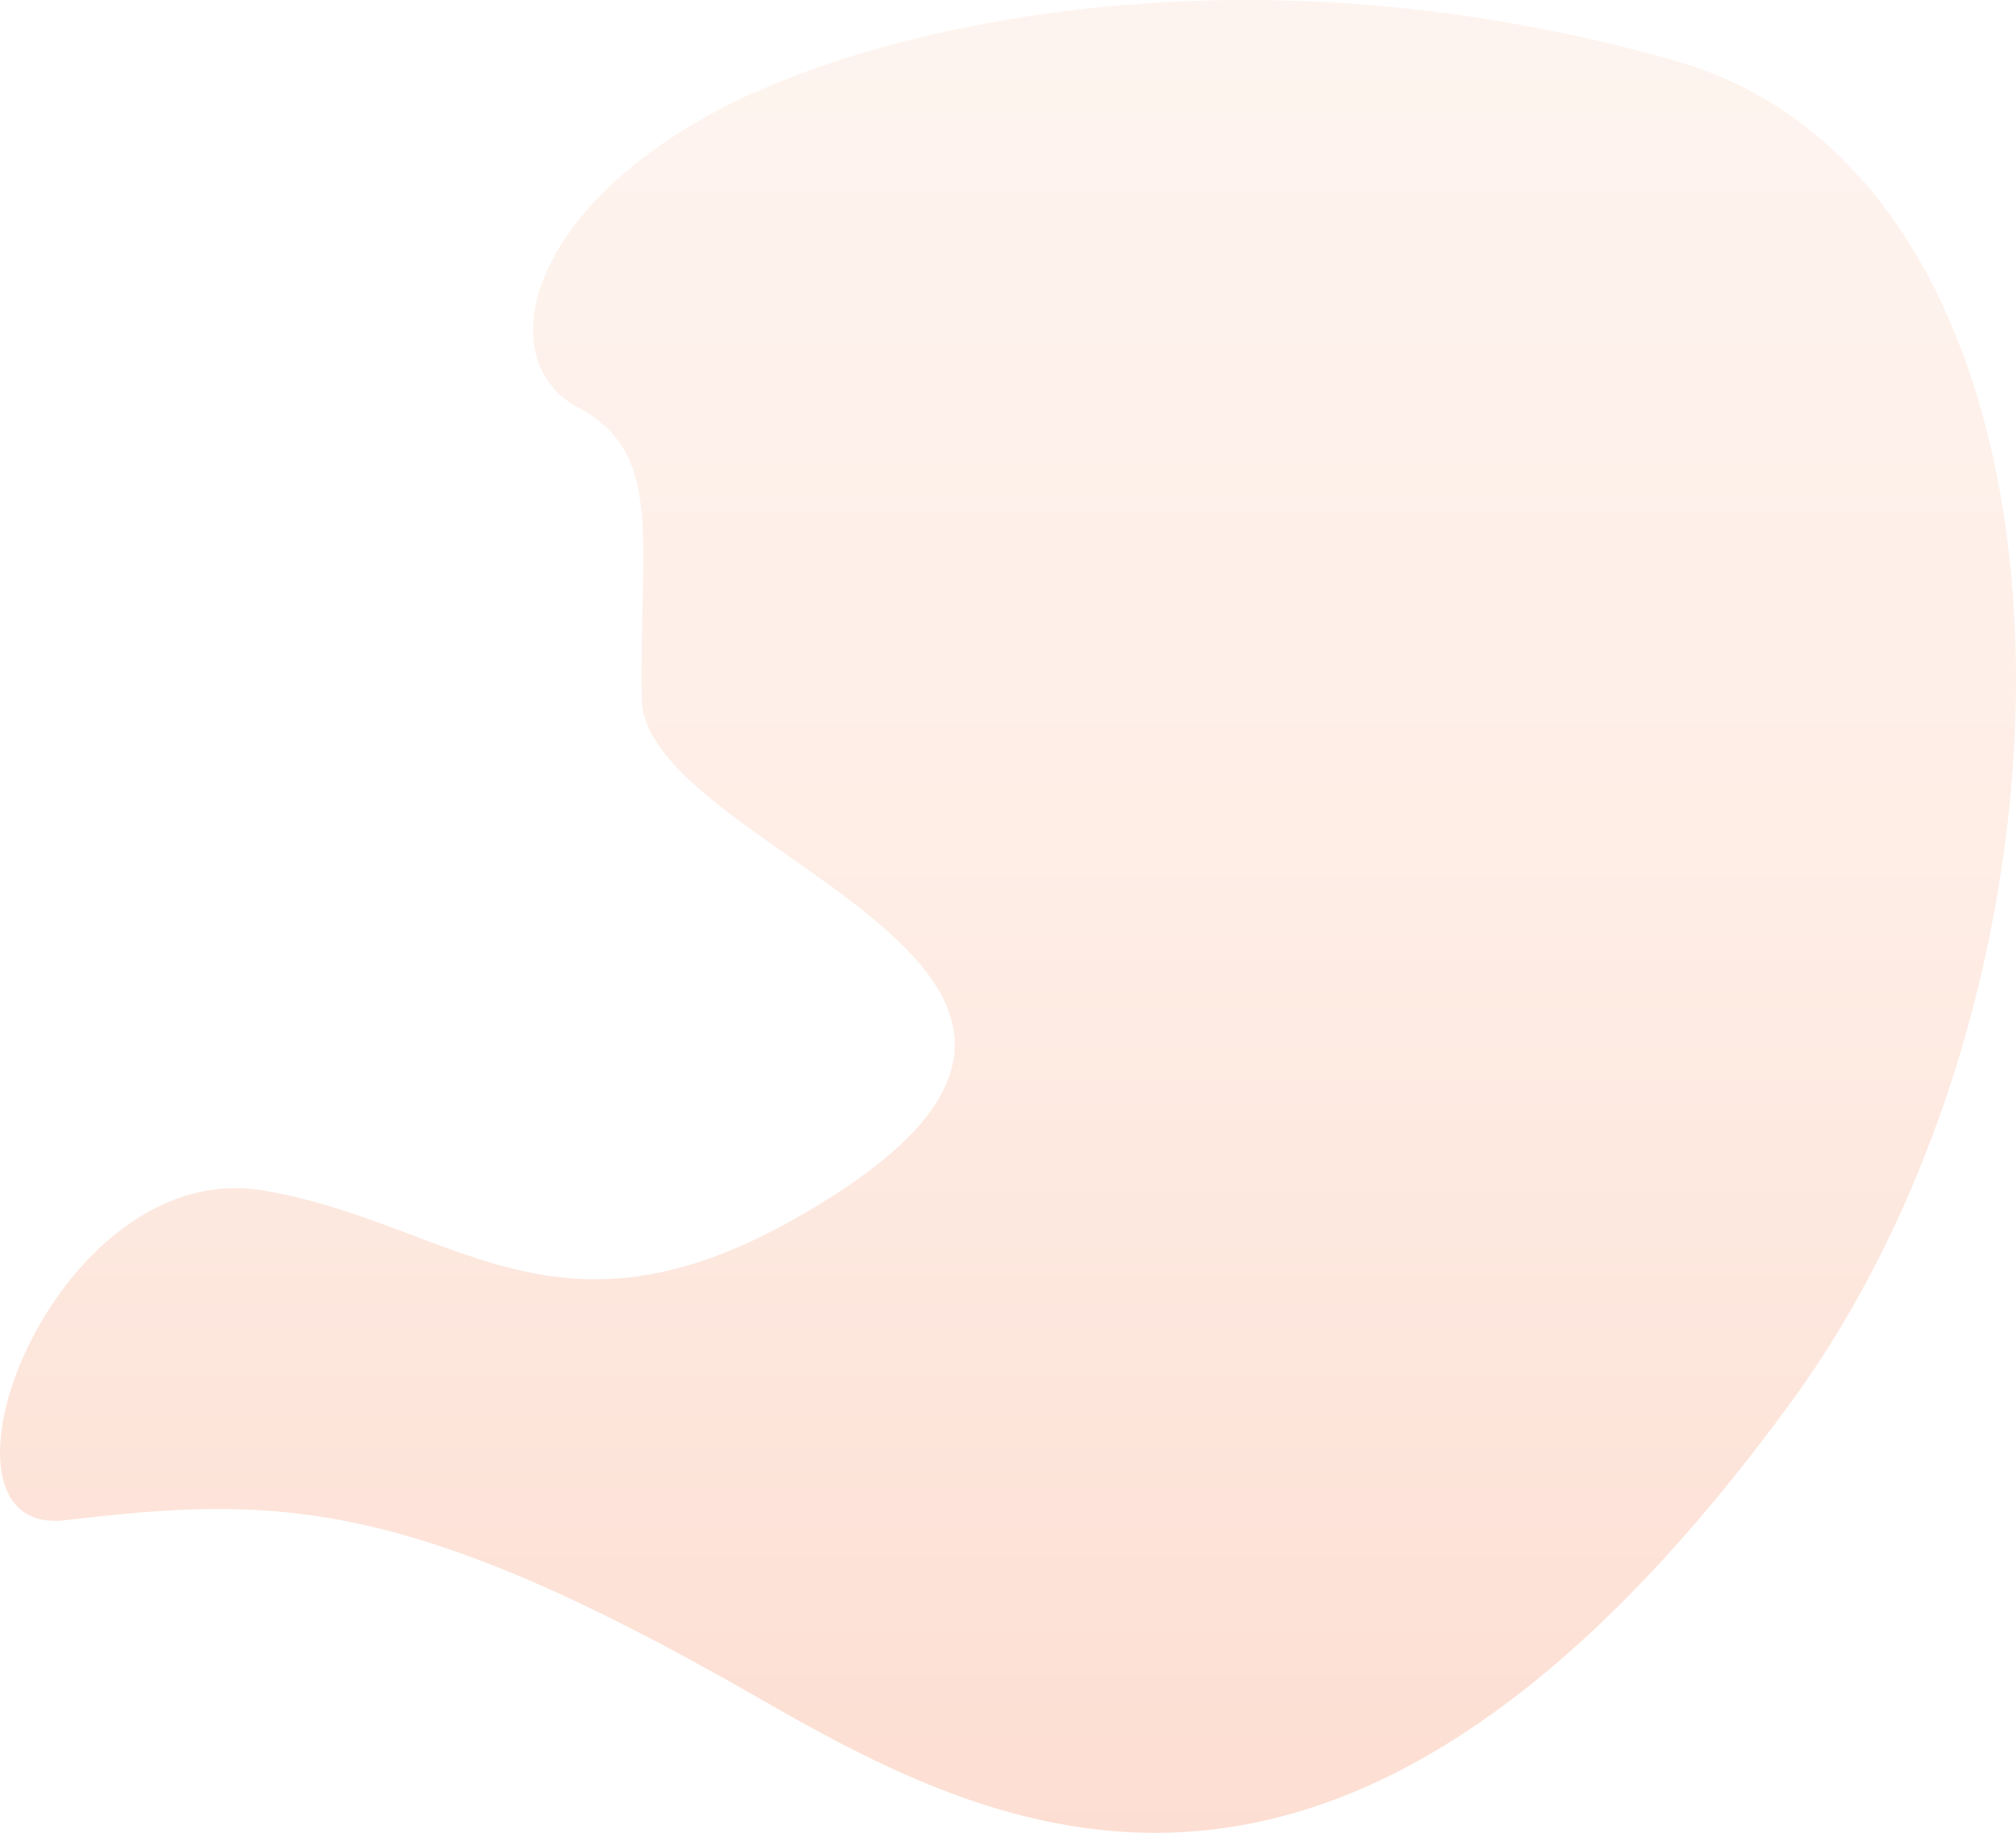
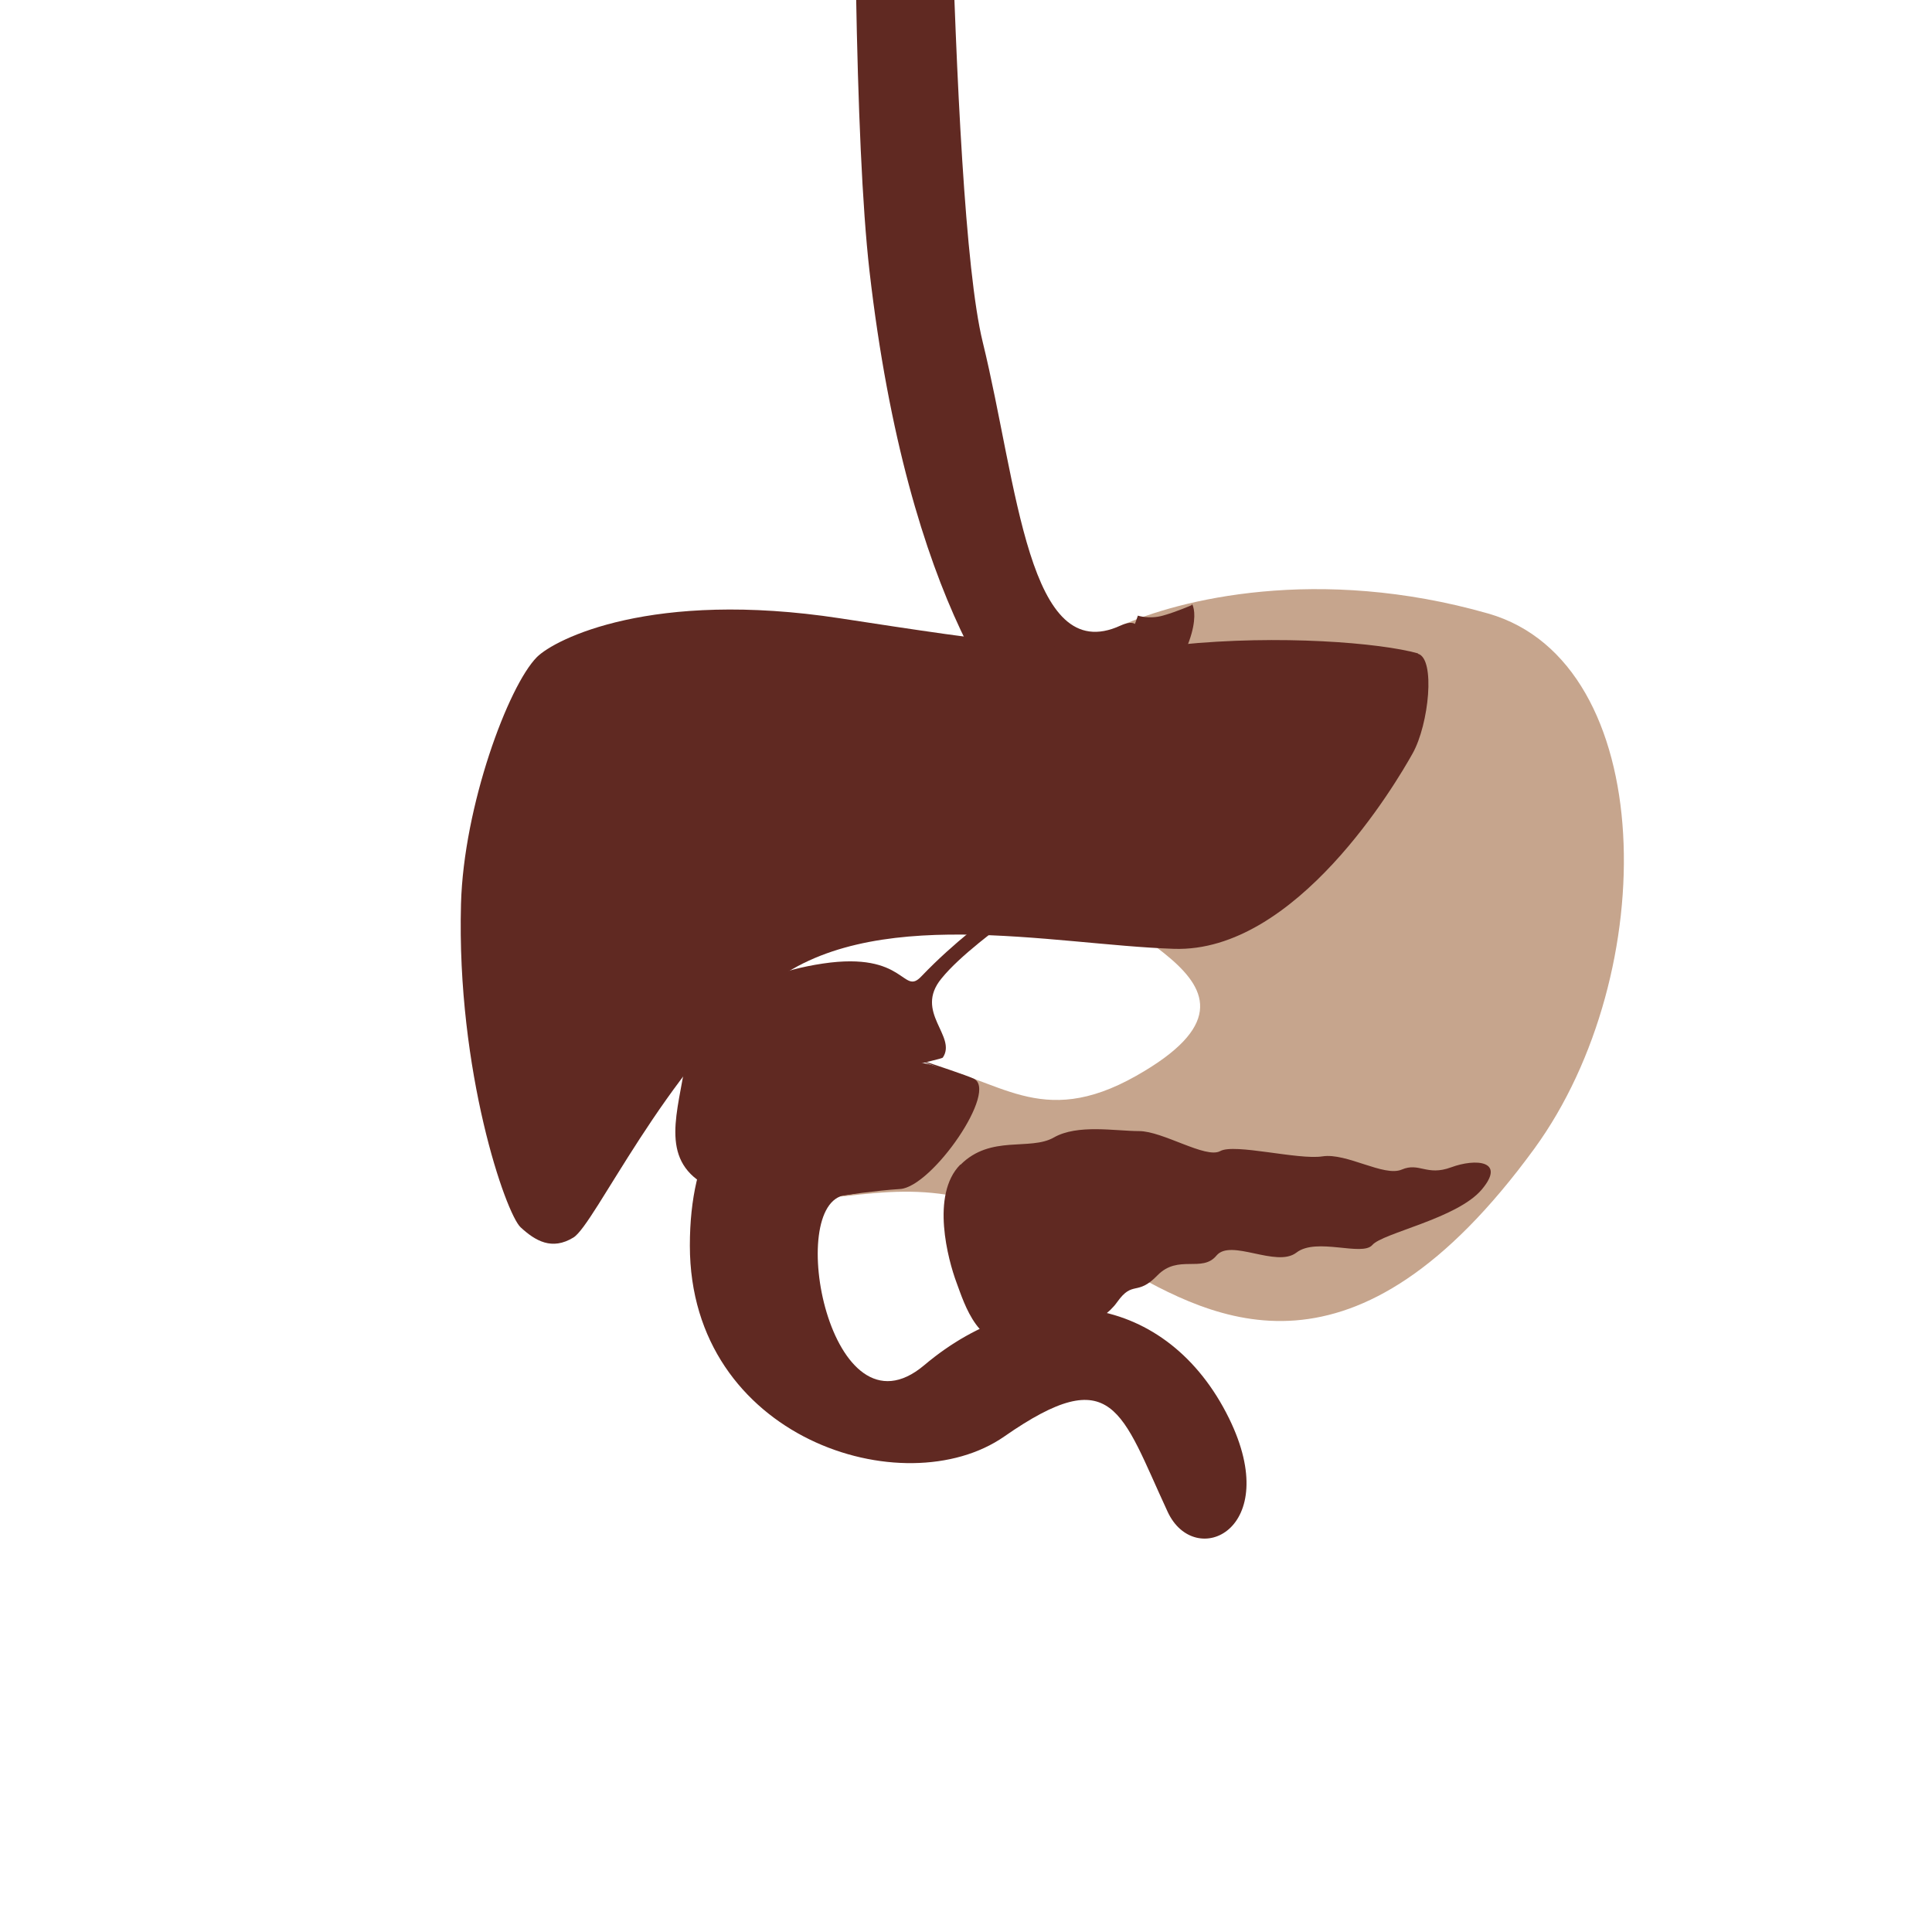
- <svg xmlns="http://www.w3.org/2000/svg" id="Layer_2" data-name="Layer 2" viewBox="0 0 213.34 193.96">
+ <svg xmlns="http://www.w3.org/2000/svg" viewBox="0 0 512 512">
  <defs>
    <style>
-       .cls-1 {
-         fill: url(#linear-gradient);
+       .cls-1, .cls-2 {
+         fill: #602922;
+       }
+ 
+       .cls-3 {
+         fill: rgba(96, 41, 34, 0);
+       }
+ 
+       .cls-4 {
+         fill: #c6a58d;
+       }
+ 
+       .cls-4, .cls-2 {
        isolation: isolate;
-         opacity: .6;
      }
    </style>
-     <linearGradient id="linear-gradient" x1="106.67" y1="3973.8" x2="106.67" y2="3779.85" gradientTransform="translate(0 3973.804) scale(1 -1)" gradientUnits="userSpaceOnUse">
-       <stop offset="0" stop-color="#feede5" />
-       <stop offset=".5" stop-color="#fde1d4" />
-       <stop offset="1" stop-color="#fbc8b4" />
-     </linearGradient>
  </defs>
-   <g id="Layer_1-2" data-name="Layer 1">
-     <path id="Stomach" class="cls-1" d="M79.91,9.77c15.4-7,52.3-16.2,97.5-3.3,45.2,13,46,95.4,12.2,141.8-47.7,65.4-84.6,45.6-109.7,31.2-37.1-21.3-50.9-21.2-73-18.6-16.3,1.9-1.5-38.6,20.9-34.9,19.9,3.3,30.7,17.5,56.3,3,45.8-25.9-15.8-38.3-16.2-55-.3-16.7,2.5-26-6.8-30.9s-5.7-22.2,18.9-33.4h-.1v.1Z" />
+   <g id="Layer_2" data-name="Layer 2">
+     <path id="Stomach" class="cls-4" d="M296.92,165.9c15.4-7,52.3-16.2,97.5-3.3,45.2,13,46,95.4,12.2,141.8-47.7,65.4-84.6,45.6-109.7,31.2-37.1-21.3-50.9-21.2-73-18.6-16.3,1.9-1.5-38.6,20.9-34.9,19.9,3.3,30.7,17.5,56.3,3,45.8-25.9-15.8-38.3-16.2-55-.3-16.7,2.5-26-6.8-30.9s-5.7-22.2,18.9-33.4h-.1v.1Z" />
+     <path id="Esophagus" class="cls-2" d="M250.92-219.8s-2,102.5-1,103.4,1.2,169,10.5,207c9.3,38,12,86.4,36.5,75.2,15.4-7-9.6,38.4-18.9,33.4s-37.4-38.6-47.6-127.4c-7.8-68.3-1.8-291.7-1.8-291.7h22.3v.1Z" />
+     <path id="Duodenum" class="cls-2" d="M224.12,316.7c-16.3,1.9-4.1,66.1,20.8,45.1,28.8-24.3,64.5-19.1,80.8,14.1,14.5,29.6-9.1,40.3-16.3,24.7-12.3-26.5-14.3-40.1-43.3-19.9-26.5,18.4-83.3.5-83.3-50.6s39.8-52,62.2-48.3c19.9,3.3,1.2,32.3-20.9,34.9h0Z" />
+     <path id="Pyloric_Sphincter" data-name="Pyloric Sphincter" class="cls-2" d="M238.52,315.1c-6.3.4-15.1,1.7-15.1,1.7,0,0,40.9-28.6,23.5-34.6s6.9,1.8,11,3.6c7,2.9-10.9,28.8-19.4,29.3Z" />
+   </g>
+   <g id="Lower">
+     <path id="Lower_Esophageal_Sphincter" data-name="Lower Esophageal Sphincter" class="cls-2" d="M315.95,160.15s4.3,6.9-11,27.3-9.7,9.2-12.3,7.9c-4.1-2.1-8.6-7.5-8.6-7.5,0,0,7.9-7.2,11.1-11.1s6.4-13.6,6.4-13.6c0,0,3,1,6.6,0s7.7-2.8,7.7-2.8v-.2h.1Z" />
+     <path id="Layer_30" data-name="Layer 30" class="cls-3" d="M138.27,325.25c-1.3-1.1-24.9-54.9-12.7-104.6,12.2-49.7,17.8-53.6,63-57.4s76.2,12.5,105,9,76.3-1,82.4.8c5.7,1.7,1,22.7-2.7,27.2-10.9,13.2-31.2,46-50.1,65.1-22.2,22.4-71.4,5.3-93,22.3s-51.1,18.5-66.1,31.2-17.7,13.2-25.8,6.3h0v.1Z" />
+     <g id="Pancreas">
+       <path class="cls-1" d="M254.57,308.65c8-8,18.4-3.6,24.7-7.2s16.3-1.7,22.6-1.7,17.7,7.4,21.5,5.3,20.7,2.4,27.1,1.4,16.3,5.5,21,3.5,6.6,1.8,13.1-.6,14.6-1.8,8.1,5.9-26.3,11.5-29,14.7c-2.7,3.1-14.8-2.1-20.1,2s-17.4-3.8-21.2.8-10.1-.4-15.6,5.2c-5.5,5.7-6.5,1.2-10.7,7.1s-13.1,8.8-25.3,11c-11.5,2.1-15.1-10.3-17.3-16.2s-6.9-23.2,1-31.2h.1Z" />
+       <path class="cls-1" d="M263.27,309.15c6.3-3.4,12.9-4.3,20.6-3.9s21.4,4.7,28,4.9,12.1-2.6,18.3-.8,13.4,3.1,19.6,4.6-5.2,3.1-13.3.7-20.1-3.1-23.7-1-19.5-4.3-23.9-1.5-18.1-5.2-24.2,0-6.2-.7-1.6-3.2h0l.2.2h0Z" />
+     </g>
+     <path id="Gallbladder" class="cls-1" d="M192.37,316.35c-17-5.5-13.9-17.1-11.5-30.3,3-16.5,15.1-27.4,37.2-30.7s21.1,8.7,26.1,3.4c9.2-9.6,17.1-14.9,20.8-18.4,5.6-5.4,10.5-3,4.4,1.8-5,3.9-14.9,11-19.9,17.2-7.3,8.9,4.2,15.2.4,20.9-.5.7-18.2,3.4-20.8,8.6-4.7,9.4-9.1,15-8.9,18.9s-2.3,16.8-27.7,8.6h-.1Z" />
+     <path id="Liver" class="cls-1" d="M375.77,173.25c4.7,1.3,2.9,18.7-1.4,26.4s-30.8,52.9-63.3,51.8-80.6-12.3-107.8,10-45.6,63-51.3,66.5-10.1.9-14-2.7-17-41.2-15.8-85.7c.7-25.9,12.5-57.7,20.1-65.4,4.8-4.8,30.5-17.9,80.3-10.3,41.1,6.3,63.5,9.7,90,7s53.2-.5,63.2,2.3h0v.1Z" />
  </g>
</svg>
